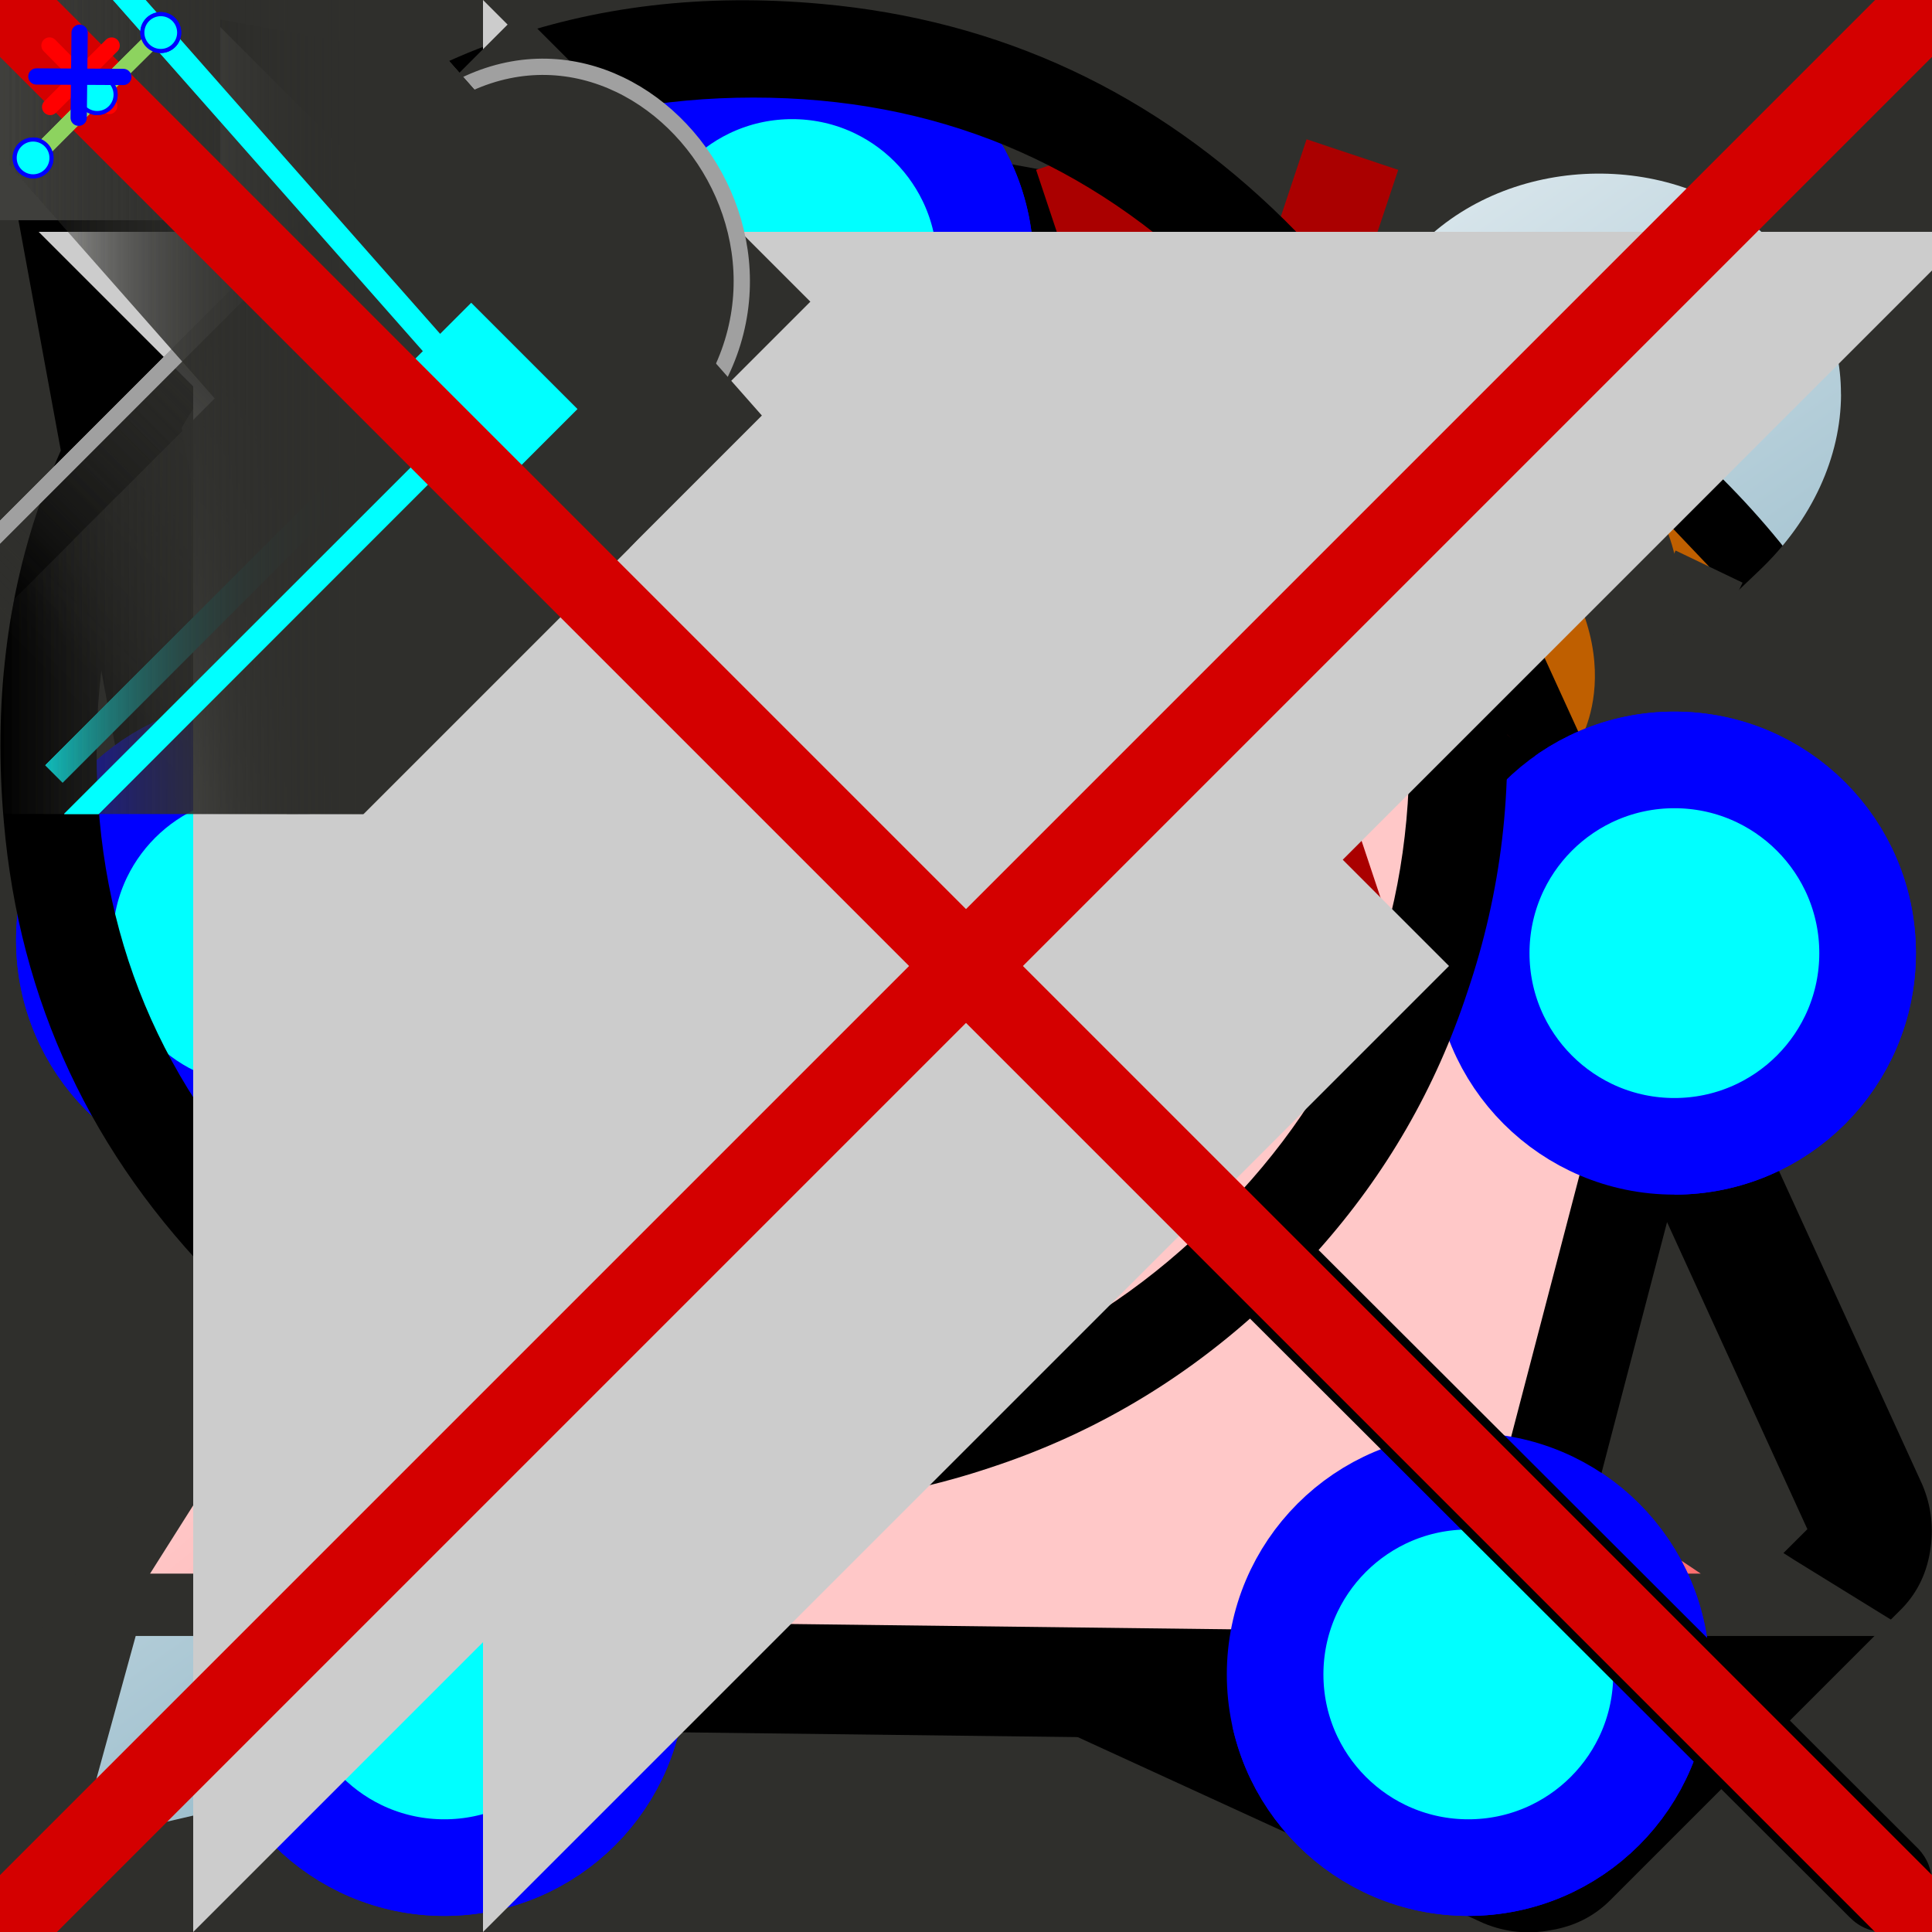
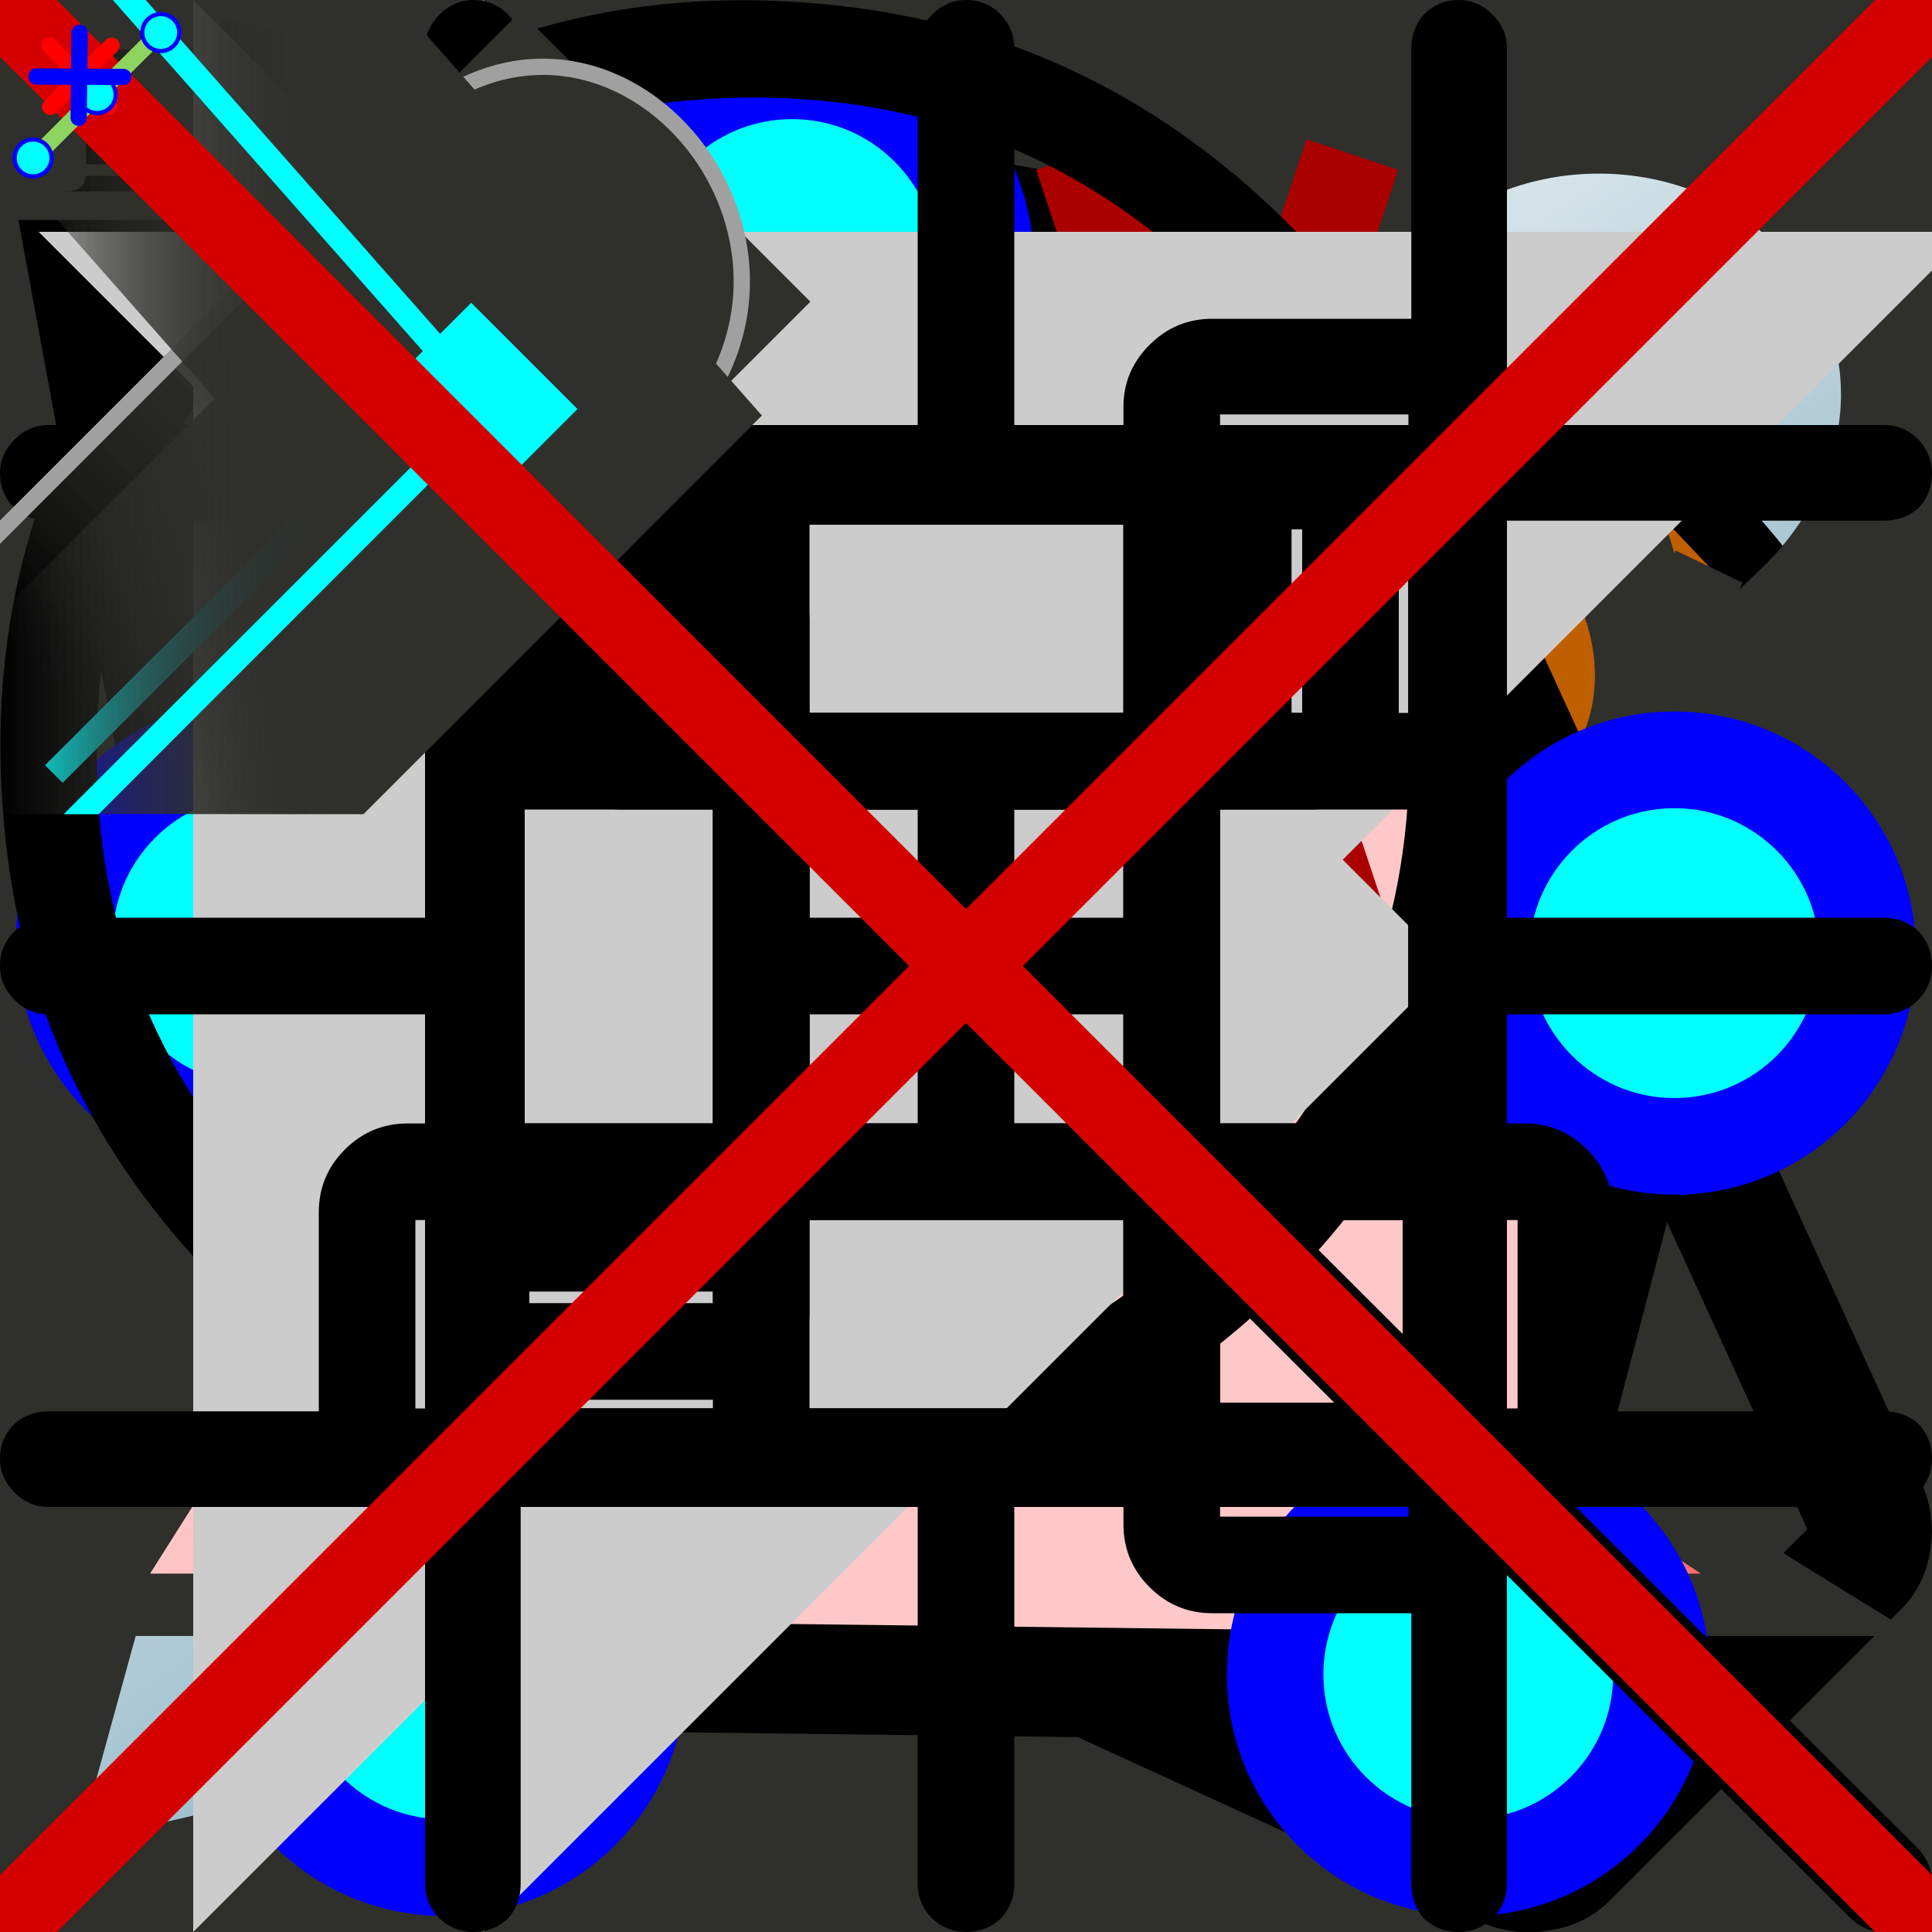
<svg xmlns="http://www.w3.org/2000/svg">
  <g id="logo">
    <svg viewBox="0 0 16 16" version="1.1">
      <path id="svg_7" d="m-0.097,16.104l16.1,-16.069l-0,16.069l-16.1,0z" stroke-linecap="null" stroke-linejoin="null" stroke-dasharray="null" stroke-width="1.5" fill="#cccccc" />
      <path id="svg_6" d="m0.004,16.104l0,-16l16,16l-16,0z" stroke-linecap="null" stroke-linejoin="null" stroke-dasharray="null" stroke-width="1.5" fill="#666666" />
    </svg>
  </g>
  <g id="select">
    <svg viewBox="0 0 100 100">
      <path d="M99.1 33.7q-.9-1.35-2.45-1.9L6.5.3Q5.15-.2 3.85.15 2.45.4 1.4 1.45q-1 1-1.3 2.4-.3 1.35.15 2.7l31.55 90.1q.55 1.55 1.9 2.45 1.4 1 3 .9 1.95-.15 3.25-1.45 1-1 1.3-2.35l6.55-48.35 48.4-6.6q1.6-.4 2.65-1.65 1.05-1.2 1.15-2.9.1-1.6-.9-3m-55.5 9.9q-1 .95-1.3 2.3l-6.2 45.55L6.3 6.3l85.1 29.8-45.5 6.2q-1.35.35-2.3 1.3z" />
    </svg>
  </g>
  <g id="select_node">
    <svg viewBox="0 0 24 24" version="1.1">
      <g>
        <path fill="none" d="M6.67,5.202l8.314,7.482l-4.158,0.831L6.67,16.841V5.202z" />
        <polygon fill="#302F2C" points="14.984,12.684 6.67,5.202 6.67,16.841 10.827,13.515  " />
        <path fill="#302F2C" d="M0,24h24V0H0V24z M5.008,0.213L20.14,13.515l-4.987,1.663l3.325,6.651l-3.325,1.663l-4.157-6.651   l-5.988,3.325V0.213z" />
      </g>
    </svg>
  </g>
  <g id="rect">
    <svg viewBox="0 0 100 65">
      <path d="M100 65V0H0v65h100M95 4.95V60H4.95V4.95H95z" />
    </svg>
  </g>
  <g id="fh_rect">
    <svg viewBox="0 0 52 52">
      <defs>
        <linearGradient y2="1" x2="1" y1="0.102" x1="0.363" id="svg_2">
          <stop stop-opacity="1" stop-color="#ffffff" offset="0" />
          <stop stop-opacity="1" stop-color="#3b7e9b" offset="1" />
        </linearGradient>
        <linearGradient y2="0.395" x2="0.613" y1="0.109" x1="0.305" id="svg_9">
          <stop stop-opacity="1" stop-color="#f9d225" offset="0" />
          <stop stop-opacity="1" stop-color="#bf5f00" offset="1" />
        </linearGradient>
      </defs>
      <rect stroke="#2f2f2c" stroke-width="2" fill="url(#svg_2)" id="svg_1" height="50" width="50" y="0.75" x="1.25" />
      <path stroke-width="2" stroke="#2f2f2c" fill="url(#svg_9)" id="svg_2" d="m31.5,0l-8.75,20.25l0.75,24l16.5,-16.5l6,-12.5" />
      <path stroke-width="2" stroke="#2f2f2c" fill="#fce0a9" id="svg_10" d="m39.5,28.5c-2,-9.25 -10.25,-11.75 -17,-7.438l0.484,24.441z" />
      <path id="svg_11" stroke-width="2" stroke="#2f2f2c" fill="#2f2f2c" d="m26.932,41.175c-0.449,-2.351 -2.302,-2.987 -3.818,-1.891l0.109,6.213z" />
    </svg>
  </g>
  <g id="circle">
    <svg id="Untitled-Page%201" viewBox="0 0 27 27" style="background-color:#ffffff00" version="1.1" xml:space="preserve" x="0px" y="0px" width="27px" height="27px">
      <path d="M 27 0 L 13.5 0 C 20.956 0 27 6.044 27 13.5 L 27 0 ZM 27 27 L 27 13.5 C 27 20.956 20.956 27 13.5 27 L 27 27 ZM 0 27 L 13.5 27 C 6.044 27 0 20.956 0 13.5 L 0 27 ZM 0 0 L 0 13.5 C 0 6.044 6.044 0 13.5 0 L 0 0 Z" fill="#2f2f2c" />
    </svg>
  </g>
  <g id="ellipse">
    <svg viewBox="0 0 100 81">
      <path d="M100 40.5q0-16.7-14.65-28.65Q70.65 0 50 0 29.3 0 14.7 11.85 0 23.8 0 40.5q0 16.8 14.7 28.6Q29.3 81 50 81q20.65 0 35.35-11.9Q100 57.3 100 40.5M81.8 15.45q13.15 10.4 13.15 25.05 0 14.7-13.15 25.1Q68.6 76 50 76T18.2 65.6Q5.05 55.2 5.05 40.5q0-14.65 13.15-25.05Q31.4 5 50 5t31.8 10.45z" />
    </svg>
  </g>
  <g id="fh_ellipse">
    <svg viewBox="0 0 52 52">
      <defs>
        <linearGradient id="svg_9" x1="0.305" y1="0.109" x2="0.613" y2="0.395">
          <stop offset="0" stop-color="#f9d225" stop-opacity="1" />
          <stop offset="1" stop-color="#bf5f00" stop-opacity="1" />
        </linearGradient>
        <linearGradient id="svg_4" x1="0.172" y1="0.188" x2="1" y2="1">
          <stop offset="0" stop-color="#ffffff" stop-opacity="1" />
          <stop offset="1" stop-color="#ff6666" stop-opacity="1" />
        </linearGradient>
      </defs>
      <ellipse stroke-width="2" stroke="#2f2f2c" fill="url(#svg_4)" id="svg_1" rx="23" ry="12" cy="37" cx="27" />
      <path d="m31.5,0l-8.75,20.25l0.75,24l16.5,-16.5l6,-12.5" id="svg_2" fill="url(#svg_9)" stroke="#2f2f2c" stroke-width="2" />
      <path d="m39.5,28.5c-2,-9.25 -10.25,-11.75 -17,-7.438l0.484,24.441z" id="svg_10" fill="#fce0a9" stroke="#2f2f2c" stroke-width="2" />
      <path d="m26.932,41.175c-0.449,-2.351 -2.302,-2.987 -3.818,-1.891l0.109,6.213z" fill="#2f2f2c" stroke="#2f2f2c" stroke-width="2" id="svg_11" />
    </svg>
  </g>
  <g id="pencil">
    <svg viewBox="0 0 24 24" version="1.1">
      <path fill="#2F2F2C" d="M-1.5-1.5v27h27v-27 M19.616,9.216L6.647,21.567l-5.531,1.285l-0.1-0.094l1.449-5.269L15.438,5.204   c0.231-0.062,0.788-0.219,1.579-0.062L3.255,18.243l-0.394,1.381l1.58,1.504l1.481-0.375l0.66-0.598l0.065-1.408l-1.053-1.004   L18.203,5.736c0.196,0.157,0.196,0.157,0.396,0.376C20.476,7.869,19.616,9.216,19.616,9.216z M22.87,4.9   c-0.002,0.774-0.358,1.561-1.013,2.185l-1.217,1.16c0,0,0.921-1.348-0.989-3.103c-1.679-1.599-3.259-0.91-3.259-0.91l1.284-1.223   c1.154-1.126,3.161-1.126,4.278-0.062c0.622,0.549,0.913,1.239,0.915,1.938V4.9z" />
    </svg>
  </g>
  <g id="pen">
    <svg id="eye-Page%201" viewBox="0 0 27 27" style="background-color:#ffffff00" version="1.1" xml:space="preserve" x="0px" y="0px" width="27px" height="27px">
      <path d="M 3 1 L 26 24 L 24 26 L 1 3 L 3 1 ZM 0 0 L 0 27 L 27 27 L 27 0 L 0 0 Z" fill="#2f2f2c" />
    </svg>
  </g>
  <g id="path">
    <svg viewBox="0 0 100 100">
      <path d="M83.35 98.35L98.3 83.4q1.3-1.25 1.6-3.1.3-1.8-.4-3.45l-27-59.1q-1.25-2.8-3.6-4.65-2.45-1.9-5.35-2.55L6.7.15q-2.8-.6-5 1.5Q-.45 3.8.1 6.75l10.45 56.8q.6 2.95 2.5 5.3 1.95 2.4 4.65 3.6l59.1 27.1q1.7.7 3.5.35 1.8-.3 3.05-1.55M66.95 48.9q0-7.6-5.25-12.85-4.7-4.7-11.3-5.2-6.55-.55-11.9 3.15L12 7.55l50.2 9.25q3.1.7 4.5 3.6l26.85 58.75-14.45 14.4L20.4 66.7q-3-1.35-3.65-4.4L7.55 12 34 38.45q-3.7 5.4-3.2 11.95.5 6.6 5.2 11.3Q41.35 67 48.85 67q7.55.05 12.85-5.2l.05-.1q5.3-5.25 5.2-12.8m-18.1-11.8q4.9 0 8.35 3.45 3.4 3.45 3.5 8.35 0 4.9-3.45 8.35-3.5 3.45-8.4 3.45-4.9-.05-8.3-3.5-3.45-3.4-3.45-8.3t3.35-8.4q3.5-3.4 8.4-3.4z" />
    </svg>
  </g>
  <g id="text">
    <svg id="eye-Page%201" viewBox="0 0 27 27" style="background-color:#ffffff00" version="1.1" xml:space="preserve" x="0px" y="0px" width="27px" height="27px">
      <path fill="#2F2F2C" d="M0,0v27h27V0H0z M7.283,25.258v-1.741h0.539c1.133,0,1.879-0.204,2.224-0.64c0.345-0.422,0.525-1.157,0.525-2.191V4.355H8.733c-1.105,0-1.906,0.123-2.417,0.367C5.791,4.967,5.362,5.443,5.017,6.151C4.658,6.873,4.451,7.73,4.381,8.709H2.613V2.613h21.774v6.097H22.48c-0.359-1.701-0.87-2.858-1.52-3.457s-1.686-0.898-3.108-0.898h-1.976v16.331c0,1.062,0.165,1.81,0.525,2.218c0.358,0.409,1.104,0.613,2.236,0.613h0.595v1.741H7.283z" />
    </svg>
  </g>
  <g id="add_subpath">
    <svg viewBox="0 0 124 124">
      <defs>
        <linearGradient id="svg_4" x1="0.336" y1="0.281" x2="1" y2="1">
          <stop offset="0" stop-color="#ffffff" stop-opacity="1" />
          <stop offset="1" stop-color="#33a533" stop-opacity="1" />
        </linearGradient>
      </defs>
      <g>
        <path d="m6,103l55,-87c85,33.64 -26,37.12 55,87l-110,0z" id="svg_1" fill="url(#svg_4)" stroke="#2f2f2c" stroke-width="4" stroke-dasharray="null" />
        <g id="svg_7">
          <circle stroke-dasharray="null" stroke-width="5" stroke="#2f2f2c" fill="#ffffff" id="svg_6" r="22.633" cy="88.5" cx="45.5" />
          <line stroke-dasharray="null" stroke-width="7" stroke="#2f2f2c" id="svg_2" y2="104.038" x2="45.5" y1="72.962" x1="45.5" />
          <line stroke-dasharray="null" stroke-width="7" stroke="#2f2f2c" id="svg_3" y2="88.5" x2="61.038" y1="88.5" x1="29.962" />
        </g>
      </g>
    </svg>
  </g>
  <g id="close_path">
    <svg viewBox="0 0 300 300">
      <g>
        <path stroke="#000" stroke-width="15" fill="#ffc8c8" d="m121.5,40l-84,106l27,115l166,2l29,-111" />
        <line x1="240" y1="136" x2="169.5" y2="74" stroke="#A00" stroke-width="25" fill="none" />
        <path stroke="none" fill="#A00" d="m158,65l31,74l-3,-50l51,-3z" />
        <g stroke-width="15" stroke="#00f" fill="#0ff">
          <circle r="30" cy="41" cx="123" />
          <circle r="30" cy="146" cx="40" />
          <circle r="30" cy="260" cx="69" />
          <circle r="30" cy="260" cx="228" />
          <circle r="30" cy="148" cx="260" />
        </g>
      </g>
    </svg>
  </g>
  <g id="open_path">
    <svg viewBox="0 0 300 300">
      <g>
        <path stroke="#000" stroke-width="15" fill="#ffc8c8" d="m123.5,38l-84,106l27,115l166,2l29,-111" />
        <line x1="276.5" y1="153" x2="108.5" y2="24" stroke="#000" stroke-width="10" fill="none" />
        <g stroke-width="15" stroke="#00f" fill="#0ff">
          <circle r="30" cy="41" cx="123" />
          <circle r="30" cy="146" cx="40" />
          <circle r="30" cy="260" cx="69" />
          <circle r="30" cy="260" cx="228" />
          <circle r="30" cy="148" cx="260" />
        </g>
        <g stroke="#A00" stroke-width="15" fill="none">
          <line x1="168" y1="24" x2="210" y2="150" />
          <line x1="210" y1="24" x2="168" y2="150" />
        </g>
      </g>
    </svg>
  </g>
  <g id="image">
    <svg id="eye-Page%201" viewBox="0 0 27 27" style="background-color:#ffffff00" version="1.1" xml:space="preserve" x="0px" y="0px" width="27px" height="27px">
      <g id="Layer%201">
        <path fill="#2F2F2C" d="M23.377,8.006H3.624v13.602h19.753V8.006z M19.849,9.676c0.91,0,1.646,0.748,1.646,1.67s-0.736,1.671-1.646,1.671c-0.908,0-1.646-0.749-1.646-1.671S18.94,9.676,19.849,9.676z M5.034,20.175L9.972,9.438l5.173,7.158l2.587-2.147l4.233,5.727H5.034z" />
        <path fill="#2F2F2C" d="M0,0v27h27V0H0z M25.258,23.517H1.742V6.097h23.516V23.517z" />
      </g>
    </svg>
  </g>
  <g id="zoom">
    <svg viewBox="0 0 100 100">
      <path d="M100 97.5q0-1.05-.7-1.8l-31.05-31q5.25-5.9 7.7-13.35 2.65-7.8 1.9-16.1-1.3-13.9-11.35-23.85Q56.4 1.45 42.5.2 24.3-1.45 11.45 11.45-1.4 24.3.2 42.55q1.2 13.9 11.2 23.95 9.9 10 23.85 11.3 8.3.75 16.05-1.85 7.45-2.45 13.4-7.7l31.05 31q.75.75 1.8.75 1 0 1.75-.75.7-.75.7-1.75M63 14.95q9.95 10 9.95 24.05T63 62.95q-9.95 10-24 10t-24-10Q5 53.05 5 39q0-14.05 10-24.05 9.9-9.9 24-9.9 14.05 0 24 9.9z" />
    </svg>
  </g>
  <g id="arrow_right">
    <svg viewBox="0 0 25 50">
      <path stroke="none" fill="#ccc" d="m0,0l0,50l25,-25l-25,-25z" />
    </svg>
  </g>
  <g id="arrow_right_big">
    <svg viewBox="0 0 40 50">
      <path stroke="none" fill="#ccc" d="m0,0l0,50l25,-25l-25,-25z" />
    </svg>
  </g>
  <g id="arrow_down">
    <svg viewBox="0 0 50 40">
      <path transform="rotate(90, 26, 13)" d="m14,-12l0,50l25,-25l-25,-25z" fill="#ccc" stroke="none" />
    </svg>
  </g>
  <g id="align_left">
-     <svg viewBox="0 0 27 27" version="1.1" xml:space="preserve" x="0px" y="0px" width="27px" height="27px">
-       <path d="M 2 1 L 2 5 L 14 5 L 14 11 L 2 11 L 2 16 L 20 16 L 20 22 L 2 22 L 2 26 L 1 26 L 1 1 L 2 1 ZM 27 0 L 0 0 L 0 27 L 27 27 L 27 0 Z" fill="#3f3f3c" />
+     <svg viewBox="0 0 56 100">
+       <path d="M43.5 40.55q1.35-1.3 1.35-3.2V26.7q0-1.85-1.35-3.2-1.3-1.35-3.15-1.35H4.95V2.5q0-1-.65-1.75Q3.55 0 2.5 0q-1 0-1.75.75T0 2.5v95q0 1.05.75 1.8.75.7 1.75.7 1.05 0 1.8-.7.65-.75.65-1.8V77.9h46.5q1.9 0 3.2-1.35 1.35-1.3 1.35-3.2V62.7q0-1.85-1.35-3.2-1.3-1.35-3.2-1.35H4.95V41.9h35.4q1.85 0 3.15-1.35M4.95 36.9v-9.75H39.9v9.75H4.95m.45 36v-9.75H51v9.75H5.4z" />
    </svg>
  </g>
  <g id="align_center">
-     <svg viewBox="0 0 27 27" style="background-color:#ffffff00" version="1.1" xml:space="preserve" x="0px" y="0px" width="27px" height="27px">
-       <path d="M 13 1 L 14 1 L 14 6 L 22 6 L 22 12 L 14 12 L 14 15 L 19 15 L 19 21 L 14 21 L 14 26 L 13 26 L 13 21 L 8 21 L 8 15 L 13 15 L 13 12 L 5 12 L 5 6 L 13 6 L 13 1 ZM 0 0 L 0 27 L 27 27 L 27 0 L 0 0 Z" fill="#3f3f3c" />
+     <svg viewBox="0 0 100 67">
+       <path d="M100 33.5q0-1.05-.7-1.8-.75-.7-1.8-.7H77.9V4.55q0-1.85-1.35-3.2T73.3 0H62.75q-1.9 0-3.25 1.35t-1.35 3.2V31H41.9V15.65q0-1.85-1.35-3.2T37.3 11.1H26.75q-1.9 0-3.25 1.35-1.35 1.3-1.35 3.2V31H2.5q-1 0-1.75.7-.75.75-.75 1.8 0 1 .75 1.75T2.5 36h19.65v15.35q0 1.9 1.35 3.25t3.25 1.35H37.3q1.9 0 3.25-1.35t1.35-3.25V36h16.25v26.4q0 1.9 1.35 3.25T62.75 67H73.3q1.9 0 3.25-1.35t1.35-3.25V36h19.6q1.05 0 1.8-.75.7-.75.7-1.75M63.15 4.95h9.75V62h-9.75V4.95m-36 11.15h9.75v34.85h-9.75V16.1z" />
    </svg>
  </g>
  <g id="align_right">
-     <svg viewBox="0 0 27 27" style="background-color:#ffffff00" version="1.1" xml:space="preserve" x="0px" y="0px" width="27px" height="27px">
-       <path d="M 25 1 L 25 5 L 13 5 L 13 11 L 25 11 L 25 16 L 7 16 L 7 22 L 25 22 L 25 26 L 26 26 L 26 1 L 25 1 ZM 0 0 L 27 0 L 27 27 L 0 27 L 0 0 Z" fill="#3f3f3c" />
+     <svg viewBox="0 0 56 100">
+       <path d="M53.5 0q-1.05 0-1.8.75-.65.75-.65 1.75v19.65h-35.4q-1.85 0-3.15 1.35-1.35 1.35-1.35 3.2v10.65q0 1.9 1.35 3.2 1.3 1.35 3.15 1.35h35.4v16.25H4.55q-1.9 0-3.2 1.35Q0 60.85 0 62.7v10.65q0 1.9 1.35 3.2 1.3 1.35 3.2 1.35h46.5v19.6q0 1.05.65 1.8.75.7 1.8.7 1 0 1.75-.7.75-.75.75-1.8v-95q0-1-.75-1.75T53.5 0m-2.45 27.15v9.75H16.1v-9.75h34.95M5 72.9v-9.75h45.6v9.75H5z" />
    </svg>
  </g>
  <g id="align_top">
-     <svg id="Untitled-Page%201" viewBox="0 0 27 27" style="background-color:#ffffff00" version="1.1" xml:space="preserve" x="0px" y="0px" width="27px" height="27px">
-       <path d="M 1 2 L 5 2 L 5 14 L 11 14 L 11 2 L 16 2 L 16 20 L 22 20 L 22 2 L 26 2 L 26 1 L 1 1 L 1 2 ZM 0 27 L 0 0 L 27 0 L 27 27 L 0 27 Z" fill="#3f3f3c" />
+     <svg viewBox="0 0 100 56">
+       <path d="M99.3.75Q98.55 0 97.5 0h-95q-1 0-1.75.75T0 2.5q0 1.05.75 1.8.75.65 1.75.65h19.65v35.4q0 1.85 1.35 3.15 1.35 1.35 3.2 1.35h10.65q1.9 0 3.2-1.35 1.35-1.3 1.35-3.15V4.95h16.25v46.5q0 1.9 1.35 3.2Q60.85 56 62.7 56h10.65q1.9 0 3.2-1.35 1.35-1.3 1.35-3.2V4.95h19.6q1.05 0 1.8-.65.7-.75.7-1.8 0-1-.7-1.75M63.15 5.4h9.75V51h-9.75V5.4m-36-.45h9.75V39.9h-9.75V4.95z" />
    </svg>
  </g>
  <g id="align_middle">
-     <svg id="Untitled-Page%201" viewBox="0 0 27 27" style="background-color:#ffffff00" version="1.1" xml:space="preserve" x="0px" y="0px" width="27px" height="27px">
-       <path d="M 26 13 L 26 14 L 21 14 L 21 22 L 15 22 L 15 14 L 12 14 L 12 19 L 6 19 L 6 14 L 1 14 L 1 13 L 6 13 L 6 8 L 12 8 L 12 13 L 15 13 L 15 5 L 21 5 L 21 13 L 26 13 ZM 27 0 L 0 0 L 0 27 L 27 27 L 27 0 Z" fill="#3f3f3c" />
+     <svg viewBox="0 0 67 100">
+       <path d="M54.55 40.55q1.35-1.35 1.35-3.25V26.75q0-1.9-1.35-3.25-1.3-1.35-3.2-1.35H36V2.5q0-1-.7-1.75Q34.55 0 33.5 0q-1 0-1.75.75T31 2.5v19.65H15.65q-1.9 0-3.25 1.35t-1.35 3.25V37.3q0 1.9 1.35 3.25t3.25 1.35H31v16.25H4.6q-1.9 0-3.25 1.35T0 62.75V73.3q0 1.9 1.35 3.25T4.6 77.9H31v19.6q0 1.05.75 1.8.75.7 1.75.7 1.05 0 1.8-.7.7-.75.7-1.8V77.9h26.45q1.85 0 3.2-1.35T67 73.3V62.75q0-1.9-1.35-3.25t-3.2-1.35H36V41.9h15.35q1.85 0 3.2-1.35m-3.65-13.4v9.75H16.05v-9.75H50.9M5 72.9v-9.75h57.05v9.75H5z" />
    </svg>
  </g>
  <g id="align_bottom">
-     <svg id="Untitled-Page%201" viewBox="0 0 27 27" style="background-color:#ffffff00" version="1.1" xml:space="preserve" x="0px" y="0px" width="27px" height="27px">
-       <path d="M 1 25 L 5 25 L 5 13 L 11 13 L 11 25 L 16 25 L 16 7 L 22 7 L 22 25 L 26 25 L 26 26 L 1 26 L 1 25 ZM 0 0 L 0 27 L 27 27 L 27 0 L 0 0 Z" fill="#3f3f3c" />
+     <svg viewBox="0 0 100 56">
+       <path d="M97.5 56q1.05 0 1.8-.75.7-.75.7-1.75 0-1.05-.7-1.8-.75-.65-1.8-.65H77.9V4.55q0-1.9-1.35-3.2Q75.25 0 73.35 0H62.7q-1.85 0-3.2 1.35-1.35 1.3-1.35 3.2v46.5H41.9v-35.4q0-1.85-1.35-3.15-1.3-1.35-3.2-1.35H26.7q-1.85 0-3.2 1.35-1.35 1.3-1.35 3.15v35.4H2.5q-1 0-1.75.65-.75.75-.75 1.8 0 1 .75 1.75T2.5 56h95M63.15 5h9.75v45.6h-9.75V5m-36 11.1h9.75v34.95h-9.75V16.1z" />
    </svg>
  </g>
  <g id="linecap_butt">
    <svg width="100" height="100">
      <defs>
        <linearGradient id="svg_8" x1="0.8" y1="1" x2="0.2" y2="1">
          <stop offset="0" stop-color="#2f2f2c" stop-opacity="1" />
          <stop offset="1" stop-color="#2f2f2c" stop-opacity="0" />
        </linearGradient>
      </defs>
      <g>
        <rect fill="url(#svg_8)" stroke="#a0a0a0" stroke-width="2" x="-15.202" y="43.597" width="94.837" height="50.373" id="svg_3" transform="rotate(-45, 32.2148, 68.7832)" />
        <path id="svg_1" d="m6.631,95.078l59.175,-59.175" stroke-width="3" stroke="#00ffff" fill="none" />
        <path id="svg_2" d="m51.629,36.107l13.057,-13.057l13.057,13.057l-13.057,13.057l-13.057,-13.057z" stroke="none" fill="#00ffff" />
      </g>
    </svg>
  </g>
  <g id="linecap_square">
    <svg width="100" height="100">
      <defs>
        <linearGradient id="svg_8" x1="0.8" y1="1" x2="0.2" y2="1">
          <stop offset="0" stop-color="#2f2f2c" stop-opacity="1" />
          <stop offset="1" stop-color="#2f2f2c" stop-opacity="0" />
        </linearGradient>
      </defs>
      <g>
        <rect fill="url(#svg_8)" stroke="none" x="-18.516" y="35.597" width="117.465" height="50.373" id="svg_3" transform="rotate(-45, 40.2168, 60.7832)" />
        <path id="svg_1" d="m6.631,95.078l59.175,-59.175" stroke-width="3" stroke="#00ffff" fill="none" />
        <path id="svg_2" d="m51.629,36.107l13.057,-13.057l13.057,13.057l-13.057,13.057l-13.057,-13.057z" stroke="none" fill="#00ffff" />
      </g>
    </svg>
  </g>
  <g id="linecap_round">
    <svg width="100" height="100">
      <defs>
        <linearGradient y2="1" x2="0.2" y1="1" x1="0.8" id="svg_8">
          <stop stop-opacity="1" stop-color="#2f2f2c" offset="0" />
          <stop stop-opacity="0" stop-color="#2f2f2c" offset="1" />
        </linearGradient>
      </defs>
      <g>
        <path transform="rotate(-45, 41.5117, 59.4648)" id="svg_3" d="m-19.068,34.295l94.836,0c36.499,-1.414 33.671,48.957 0,50.371l-94.836,0l0,-50.371z" stroke-width="2" stroke="#a0a0a0" fill="url(#svg_8)" />
        <path id="svg_1" d="m6.631,95.078l59.175,-59.175" stroke-width="3" stroke="#00ffff" fill="none" />
        <path id="svg_2" d="m51.629,36.107l13.057,-13.057l13.057,13.057l-13.057,13.057l-13.057,-13.057z" stroke="none" fill="#00ffff" />
      </g>
    </svg>
  </g>
  <g id="linejoin_miter">
    <svg width="100" height="100">
      <defs>
        <linearGradient y2="1" x2="0.2" y1="1" x1="0.8" id="svg_8">
          <stop stop-opacity="1" stop-color="#2f2f2c" offset="0" />
          <stop stop-opacity="0" stop-color="#2f2f2c" offset="1" />
        </linearGradient>
      </defs>
      <g>
        <path fill="none" stroke="url(#svg_8)" stroke-width="49" d="m-15,-35l75,85l-75,75" id="svg_6" />
        <path transform="rotate(90, 57.8925, 50.2519)" fill="#00ffff" stroke="none" d="m44.836,50.252l13.057,-13.057l13.057,13.057l-13.057,13.057l-13.057,-13.057z" id="svg_2" />
        <path id="svg_4" d="m-15,-35l75,85l-75,75" stroke-width="3" stroke="#00ffff" fill="none" />
      </g>
    </svg>
  </g>
  <g id="linejoin_bevel">
    <svg width="100" height="100">
      <defs>
        <linearGradient y2="1" x2="0.2" y1="1" x1="0.8" id="svg_8">
          <stop stop-opacity="1" stop-color="#2f2f2c" offset="0" />
          <stop stop-opacity="0" stop-color="#2f2f2c" offset="1" />
        </linearGradient>
      </defs>
      <g>
        <path stroke-linejoin="bevel" fill="none" stroke="url(#svg_8)" stroke-width="49" d="m-15,-35l75,85l-75,75" id="svg_6" />
        <path transform="rotate(90, 57.8925, 50.2519)" fill="#00ffff" stroke="none" d="m44.836,50.252l13.057,-13.057l13.057,13.057l-13.057,13.057l-13.057,-13.057z" id="svg_2" />
        <path id="svg_4" d="m-15,-35l75,85l-75,75" stroke-width="3" stroke="#00ffff" fill="none" />
      </g>
    </svg>
  </g>
  <g id="linejoin_round">
    <svg width="100" height="100">
      <defs>
        <linearGradient y2="1" x2="0.2" y1="1" x1="0.8" id="svg_8">
          <stop stop-opacity="1" stop-color="#2f2f2c" offset="0" />
          <stop stop-opacity="0" stop-color="#2f2f2c" offset="1" />
        </linearGradient>
      </defs>
      <g>
        <path stroke-linejoin="round" fill="none" stroke="url(#svg_8)" stroke-width="49" d="m-15,-35l75,85l-75,75" id="svg_6" />
        <path transform="rotate(90, 57.8925, 50.2519)" fill="#00ffff" stroke="none" d="m44.836,50.252l13.057,-13.057l13.057,13.057l-13.057,13.057l-13.057,-13.057z" id="svg_2" />
        <path id="svg_4" d="m-15,-35l75,85l-75,75" stroke-width="3" stroke="#00ffff" fill="none" />
      </g>
    </svg>
  </g>
  <g id="no_color">
    <svg viewBox="0 0 24 24">
      <line fill="none" stroke="#d40000" id="svg_90" y2="24" x2="24" y1="0" x1="0" />
      <line id="svg_92" fill="none" stroke="#d40000" y2="24" x2="0" y1="0" x1="24" />
    </svg>
  </g>
  <g id="node_delete">
    <svg width="24" height="24">
      <path stroke-width="2" id="svg_102" d="m4.195,19.421c15.494,-15.533 -0.211,0.158 15.611,-15.579" stroke="#8dd35f" fill="none" />
      <circle stroke-width="0.5" id="svg_121" stroke="#0000ff" fill="#00ffff" r="2.262" cy="4" cx="19.75" />
      <circle id="svg_123" stroke-width="0.5" stroke="#0000ff" fill="#00ffff" r="2.262" cy="19.403" cx="4.065" />
      <circle id="svg_7" stroke-width="0.5" stroke="#0000ff" fill="#00ffff" r="2.262" cy="11.625" cx="11.938" />
      <g transform="rotate(-45.29107 9.811571,9.244086) " id="svg_6">
        <line stroke-linecap="round" id="svg_4" y2="9.453" x2="15.15" y1="9.394" x1="4.473" stroke-dasharray="null" stroke-width="2" stroke="#ff0000" fill="none" />
        <line stroke-linecap="round" id="svg_5" y2="14.466" x2="9.666" y1="4.022" x1="9.782" stroke-dasharray="null" stroke-width="2" stroke="#ff0000" fill="none" />
      </g>
    </svg>
  </g>
  <g id="node_clone">
    <svg width="24" height="24">
      <path stroke-width="2" id="svg_102" d="m4.195,19.421c15.494,-15.533 -0.211,0.158 15.611,-15.579" stroke="#8dd35f" fill="none" />
      <circle stroke-width="0.5" id="svg_121" stroke="#0000ff" fill="#00ffff" r="2.262" cy="4" cx="19.75" />
      <circle id="svg_123" stroke-width="0.5" stroke="#0000ff" fill="#00ffff" r="2.262" cy="19.403" cx="4.065" />
      <circle id="svg_7" stroke-width="0.5" stroke="#0000ff" fill="#00ffff" r="2.262" cy="11.625" cx="11.938" />
      <line stroke-linecap="round" id="svg_5" y2="14.466" x2="9.666" y1="4.022" x1="9.782" stroke-dasharray="null" stroke-width="2" stroke="#0000ff" fill="#0000ff" />
      <line stroke-linecap="round" id="svg_4" y2="9.453" x2="15.15" y1="9.394" x1="4.473" stroke-dasharray="null" stroke-width="2" stroke="#0000ff" fill="#0000ff" />
    </svg>
  </g>
  <g id="svg_eof" />
</svg>
